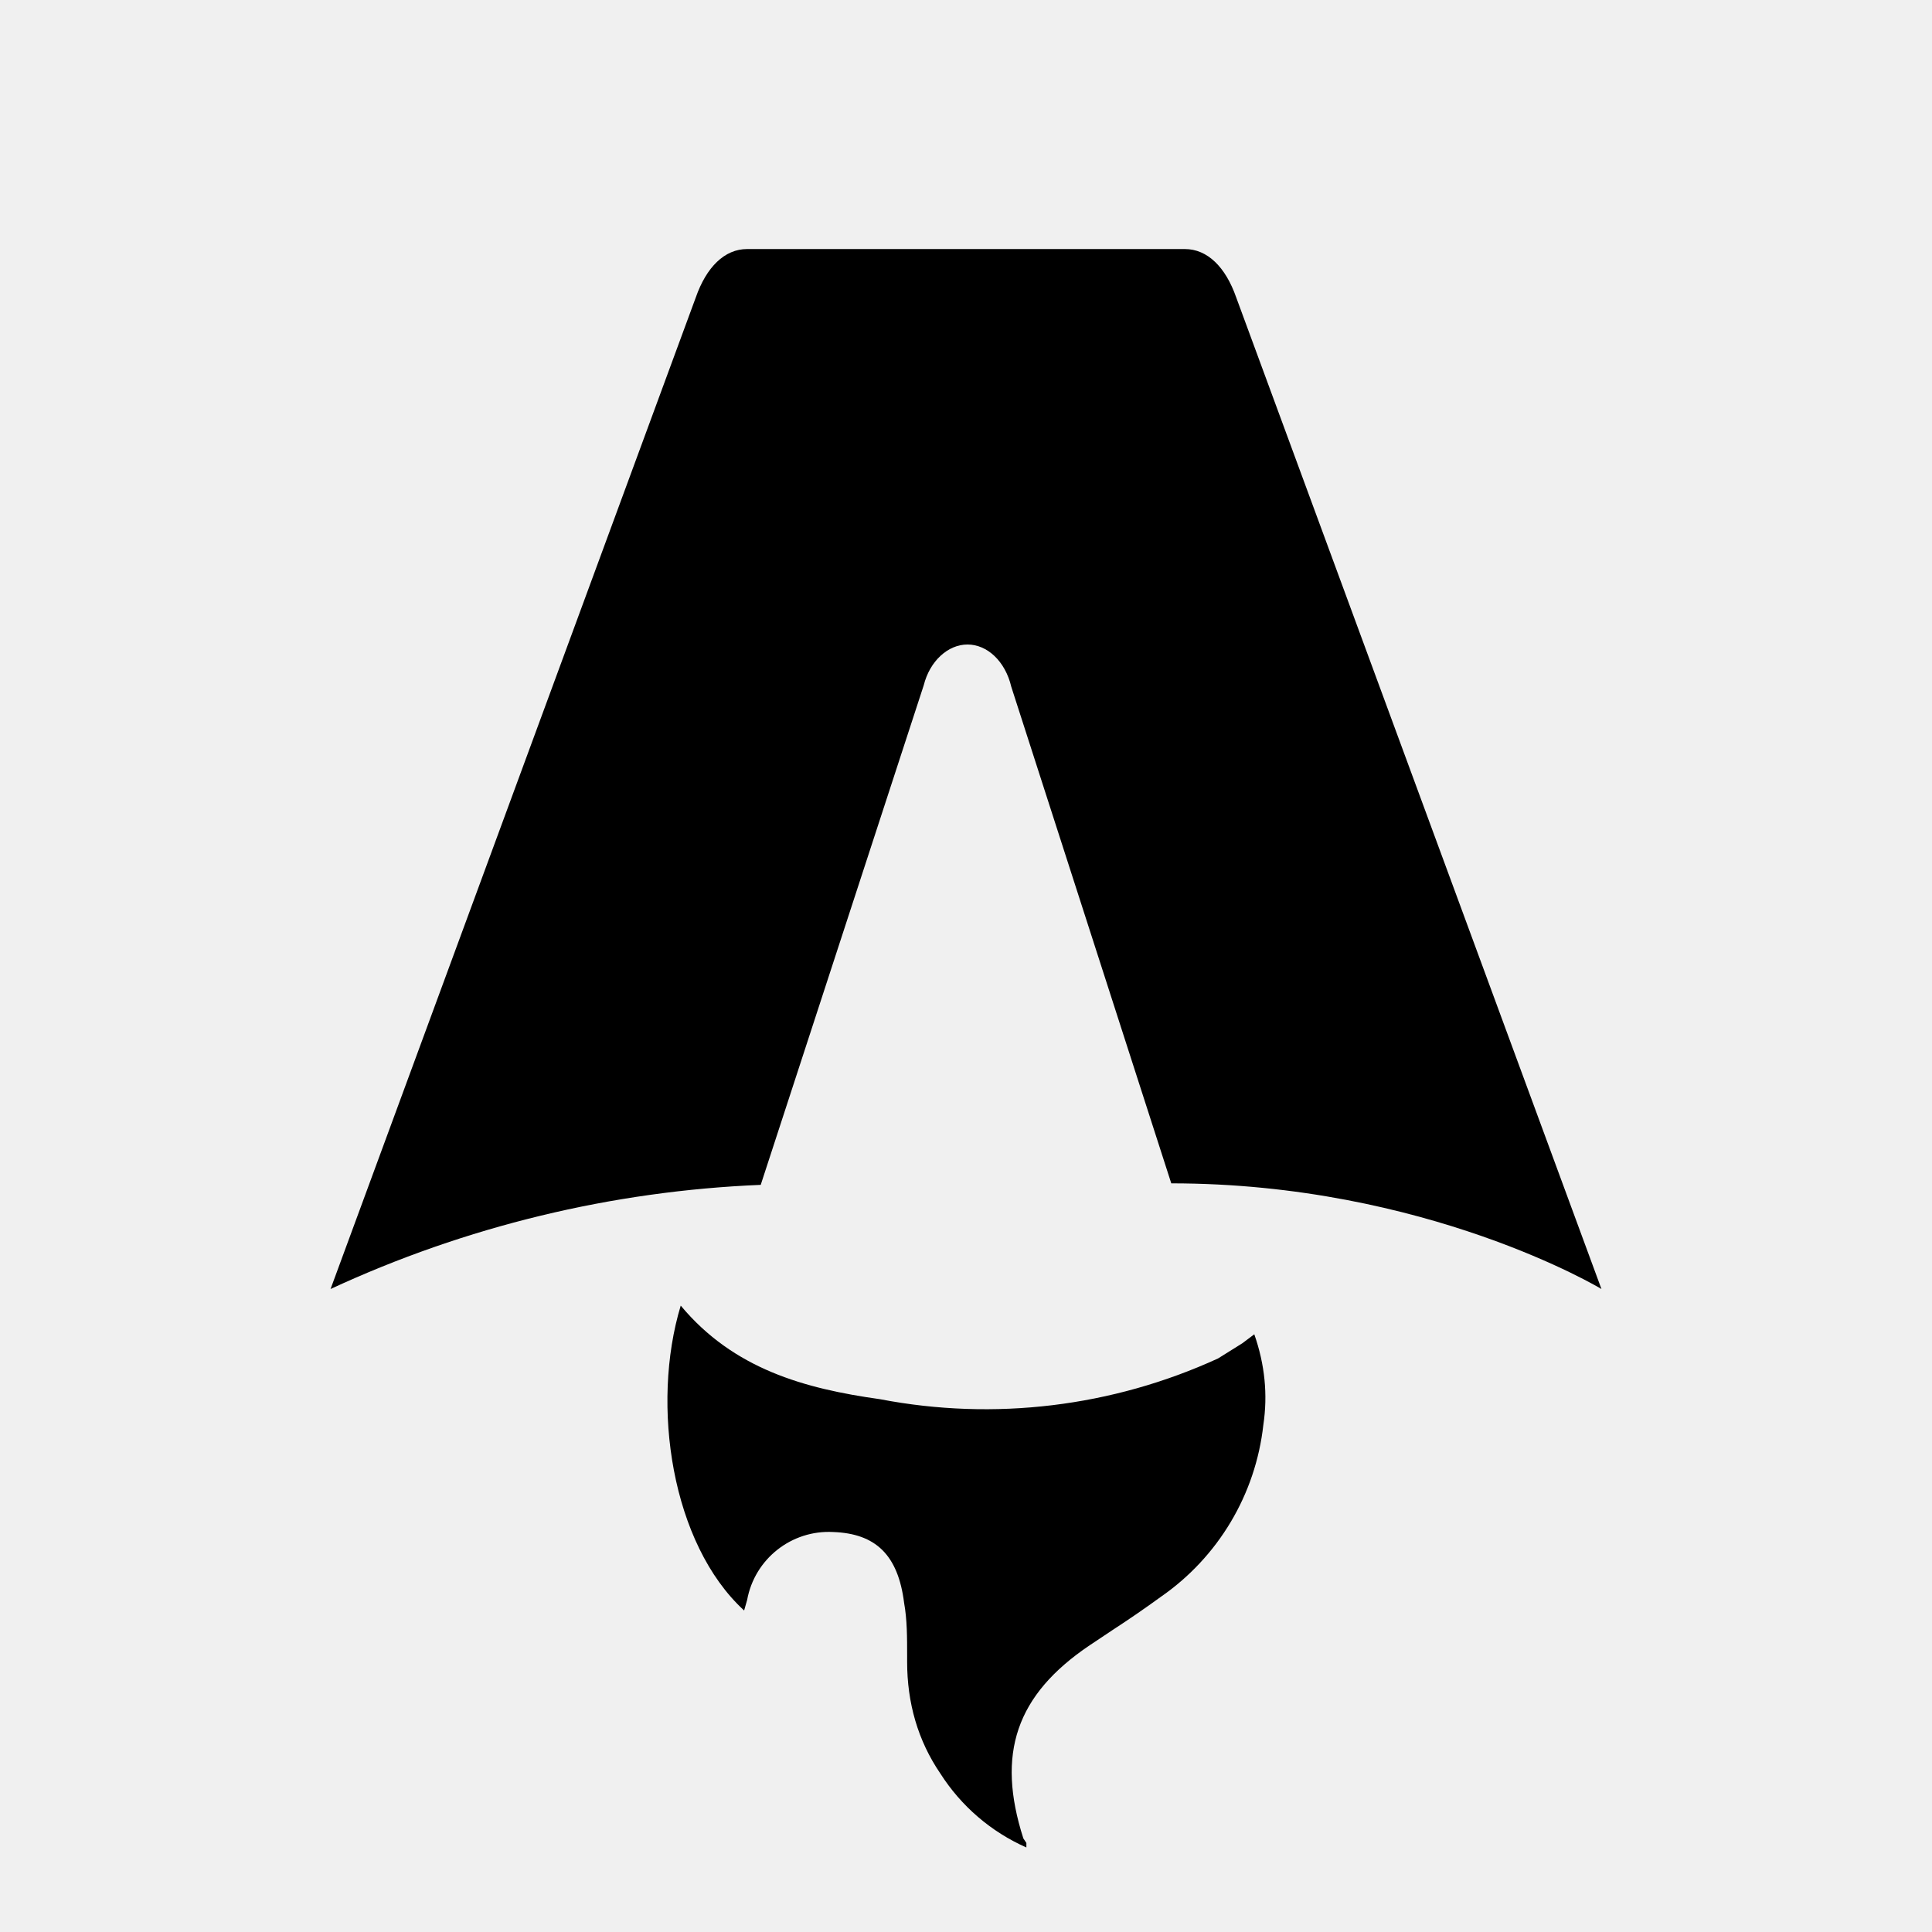
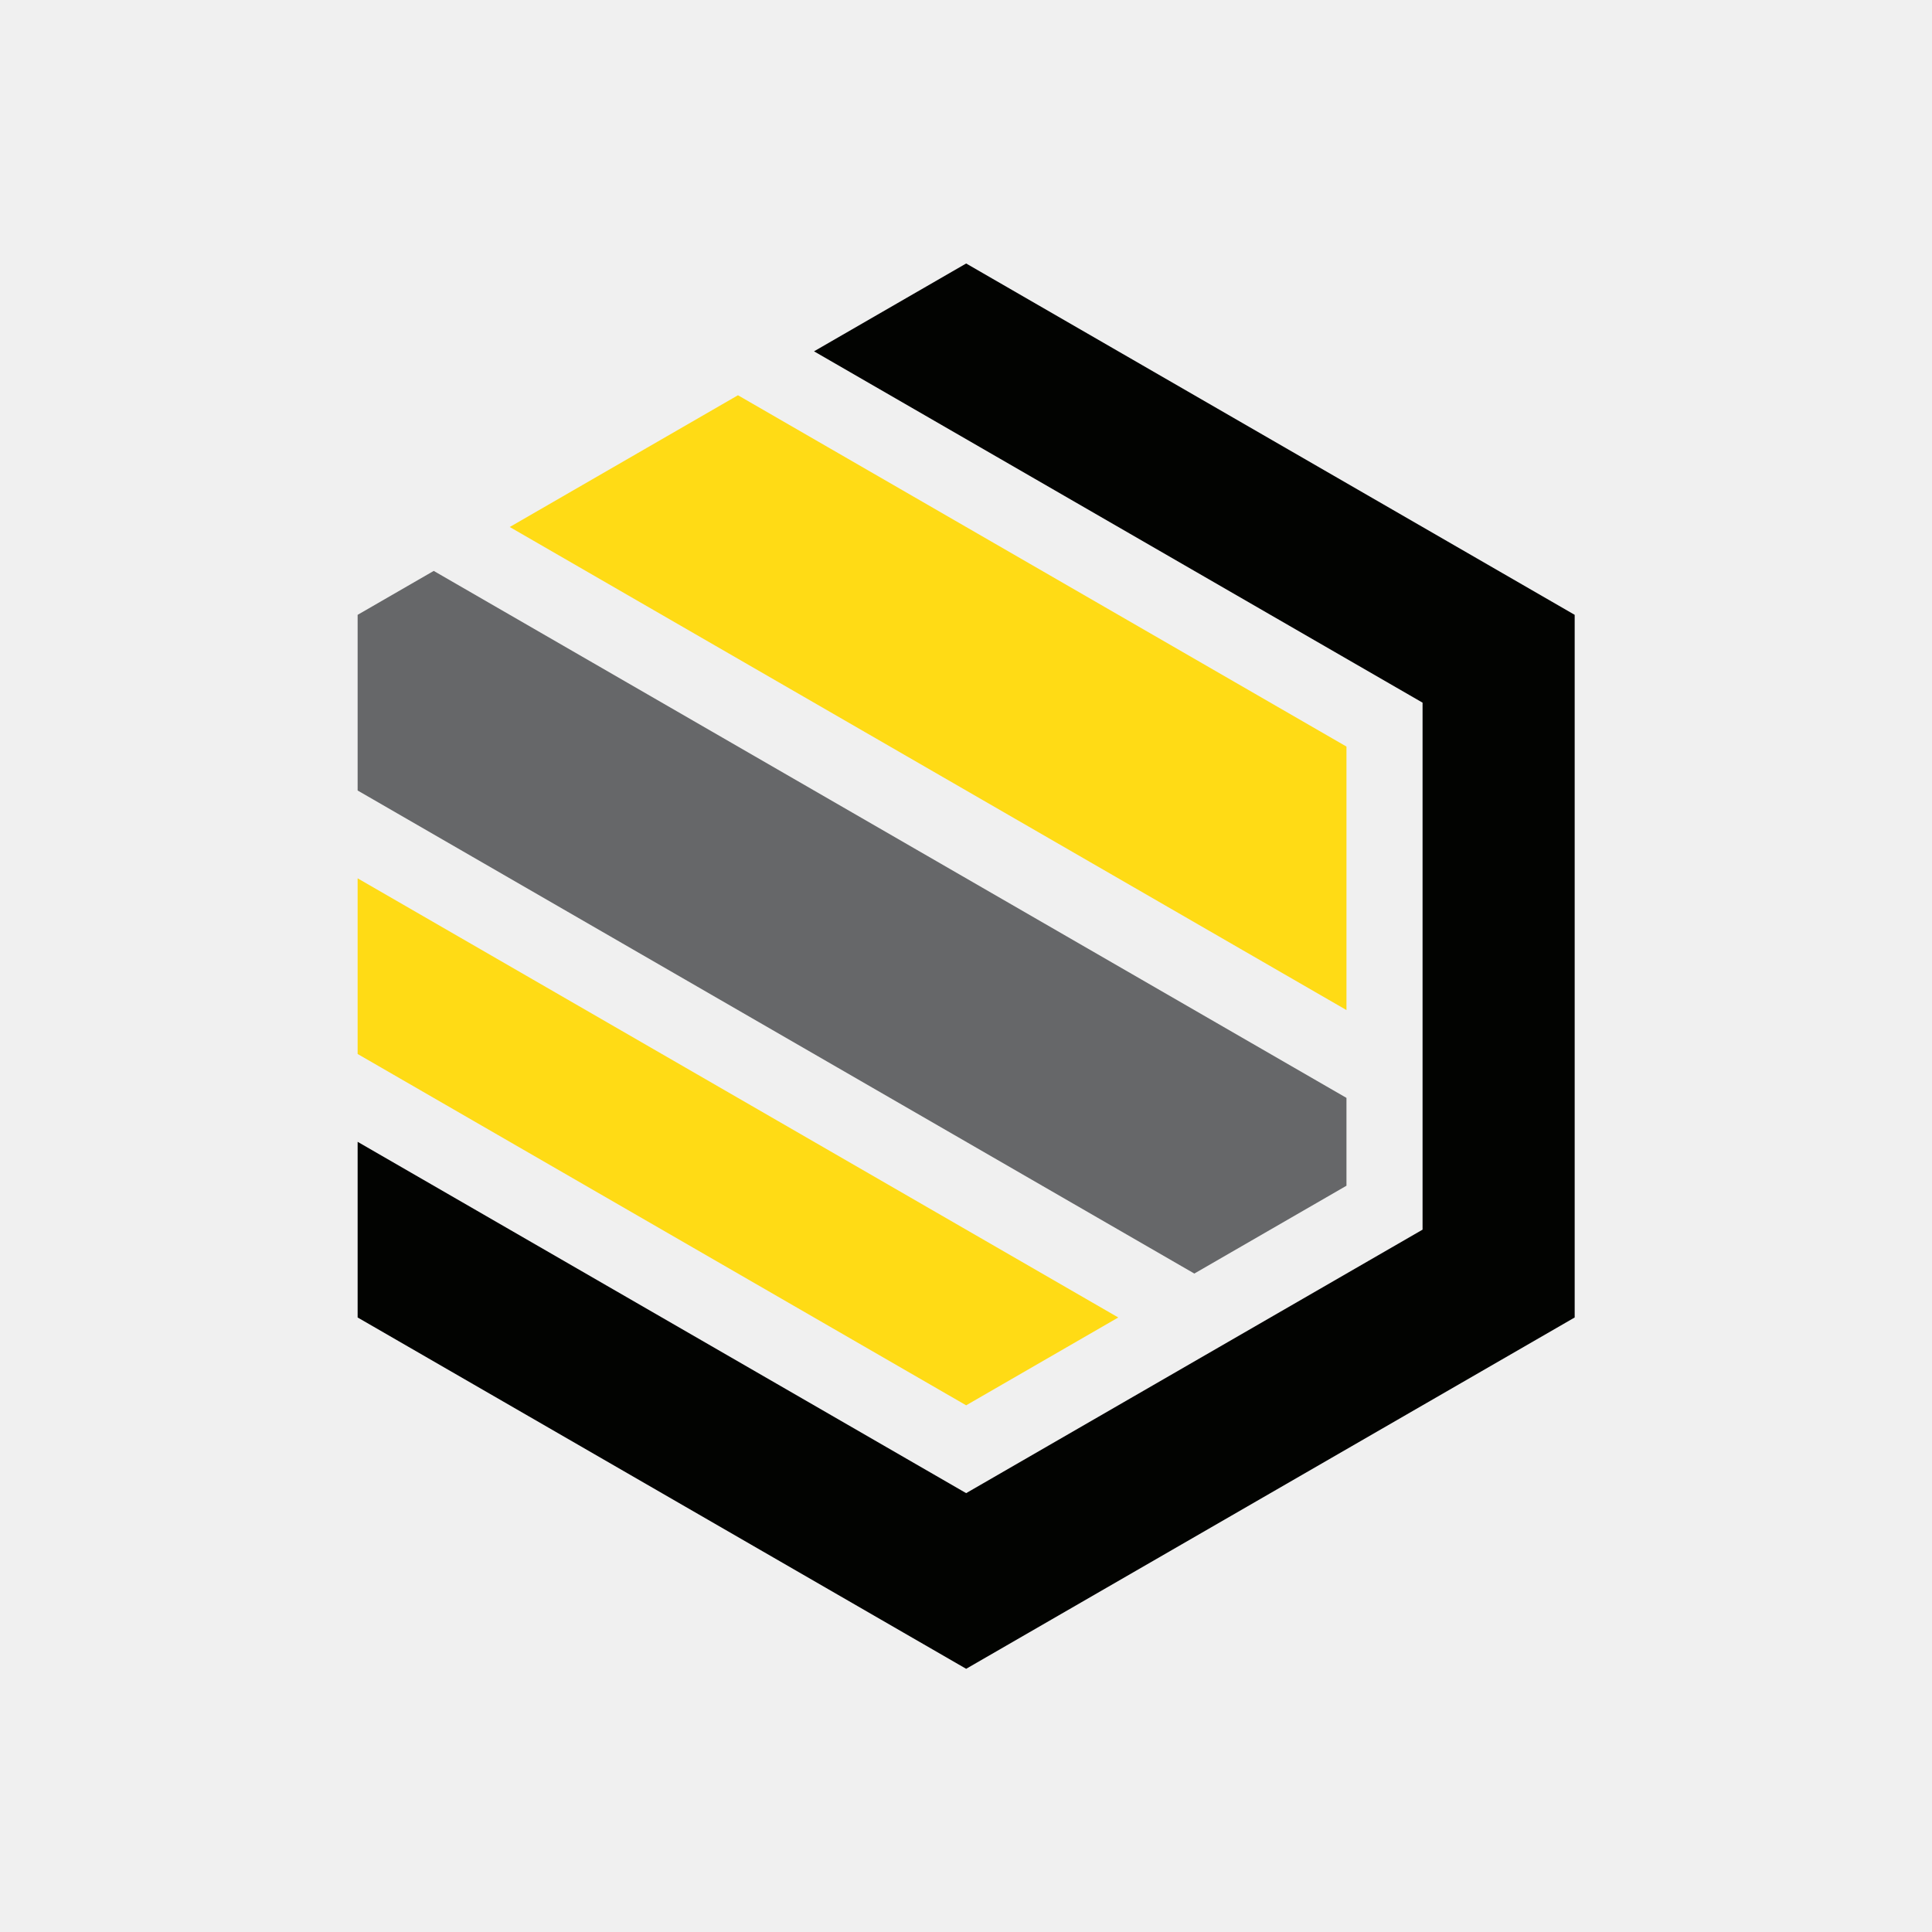
- <svg xmlns="http://www.w3.org/2000/svg" fill="none" viewBox="0 0 128 128">
-   <path d="M50.4 78.5a75.1 75.1 0 0 0-28.5 6.9l24.2-65.7c.7-2 1.9-3.2 3.4-3.2h29c1.5 0 2.7 1.2 3.4 3.2l24.2 65.7s-11.6-7-28.5-7L67 45.5c-.4-1.7-1.6-2.8-2.9-2.8-1.3 0-2.5 1.1-2.9 2.7L50.4 78.5Zm-1.1 28.2Zm-4.2-20.2c-2 6.6-.6 15.8 4.2 20.2a17.5 17.5 0 0 1 .2-.7 5.5 5.5 0 0 1 5.7-4.5c2.8.1 4.3 1.5 4.7 4.7.2 1.1.2 2.3.2 3.5v.4c0 2.7.7 5.2 2.2 7.4a13 13 0 0 0 5.7 4.9v-.3l-.2-.3c-1.8-5.6-.5-9.5 4.4-12.8l1.5-1a73 73 0 0 0 3.2-2.2 16 16 0 0 0 6.8-11.4c.3-2 .1-4-.6-6l-.8.6-1.6 1a37 37 0 0 1-22.4 2.7c-5-.7-9.7-2-13.2-6.2Z" />
-   <style>
-         path { fill: #000; }
-         @media (prefers-color-scheme: dark) {
-             path { fill: #FFF; }
-         }
-     </style>
+ <svg xmlns="http://www.w3.org/2000/svg" width="512" zoomAndPan="magnify" viewBox="0 0 384 384" height="512" preserveAspectRatio="xMidYMid meet" version="1.0">
+   <defs>
+     <clipPath id="016d6c7229">
+       <path d="M 71.051 52.246 L 313.301 52.246 L 313.301 331.996 L 71.051 331.996 Z M 71.051 52.246 " clip-rule="nonzero" />
+     </clipPath>
+     <clipPath id="513e995ad1">
+       <path d="M 0.051 0.246 L 241.949 0.246 L 241.949 279.996 L 0.051 279.996 Z M 0.051 0.246 " clip-rule="nonzero" />
+     </clipPath>
+     <clipPath id="d5e51a89c6">
+       <path d="M 0.051 61 L 197 61 L 197 202 L 0.051 202 Z M 0.051 61 " clip-rule="nonzero" />
+     </clipPath>
+     <clipPath id="45359aefdb">
+       <path d="M 0.051 122 L 152 122 L 152 228 L 0.051 228 Z M 0.051 122 " clip-rule="nonzero" />
+     </clipPath>
+     <clipPath id="bd3cc5f489">
+       <rect x="0" width="243" y="0" height="280" />
+     </clipPath>
+   </defs>
+   <g clip-path="url(#016d6c7229)">
+     <g transform="matrix(1, 0, 0, 1, 71, 52)">
+       <g clip-path="url(#bd3cc5f489)">
+         <g clip-path="url(#513e995ad1)">
+           <path fill="#020301" d="M 121.031 0.371 L 241.98 70.203 L 241.98 209.859 L 121.031 279.688 L 0.082 209.859 L 0.082 174.945 L 121.031 244.773 L 211.746 192.402 L 211.746 87.66 L 90.793 17.828 Z M 121.031 0.371 " fill-opacity="1" fill-rule="evenodd" />
+         </g>
+         <path fill="#ffdb15" d="M 196.621 96.387 L 75.676 26.559 L 30.316 52.746 L 196.621 148.758 Z M 196.621 96.387 " fill-opacity="1" fill-rule="evenodd" />
+         <g clip-path="url(#d5e51a89c6)">
+           <path fill="#666769" d="M 0.082 70.203 L 15.207 61.473 L 196.621 166.215 L 196.621 183.672 L 166.383 201.129 L 0.082 105.117 Z M 0.082 70.203 " fill-opacity="1" fill-rule="evenodd" />
+         </g>
+         <g clip-path="url(#45359aefdb)">
+           <path fill="#ffdb15" d="M 0.082 122.574 L 0.082 157.488 L 121.031 227.316 L 151.266 209.859 Z M 0.082 122.574 " fill-opacity="1" fill-rule="evenodd" />
+         </g>
+       </g>
+     </g>
+   </g>
</svg>
